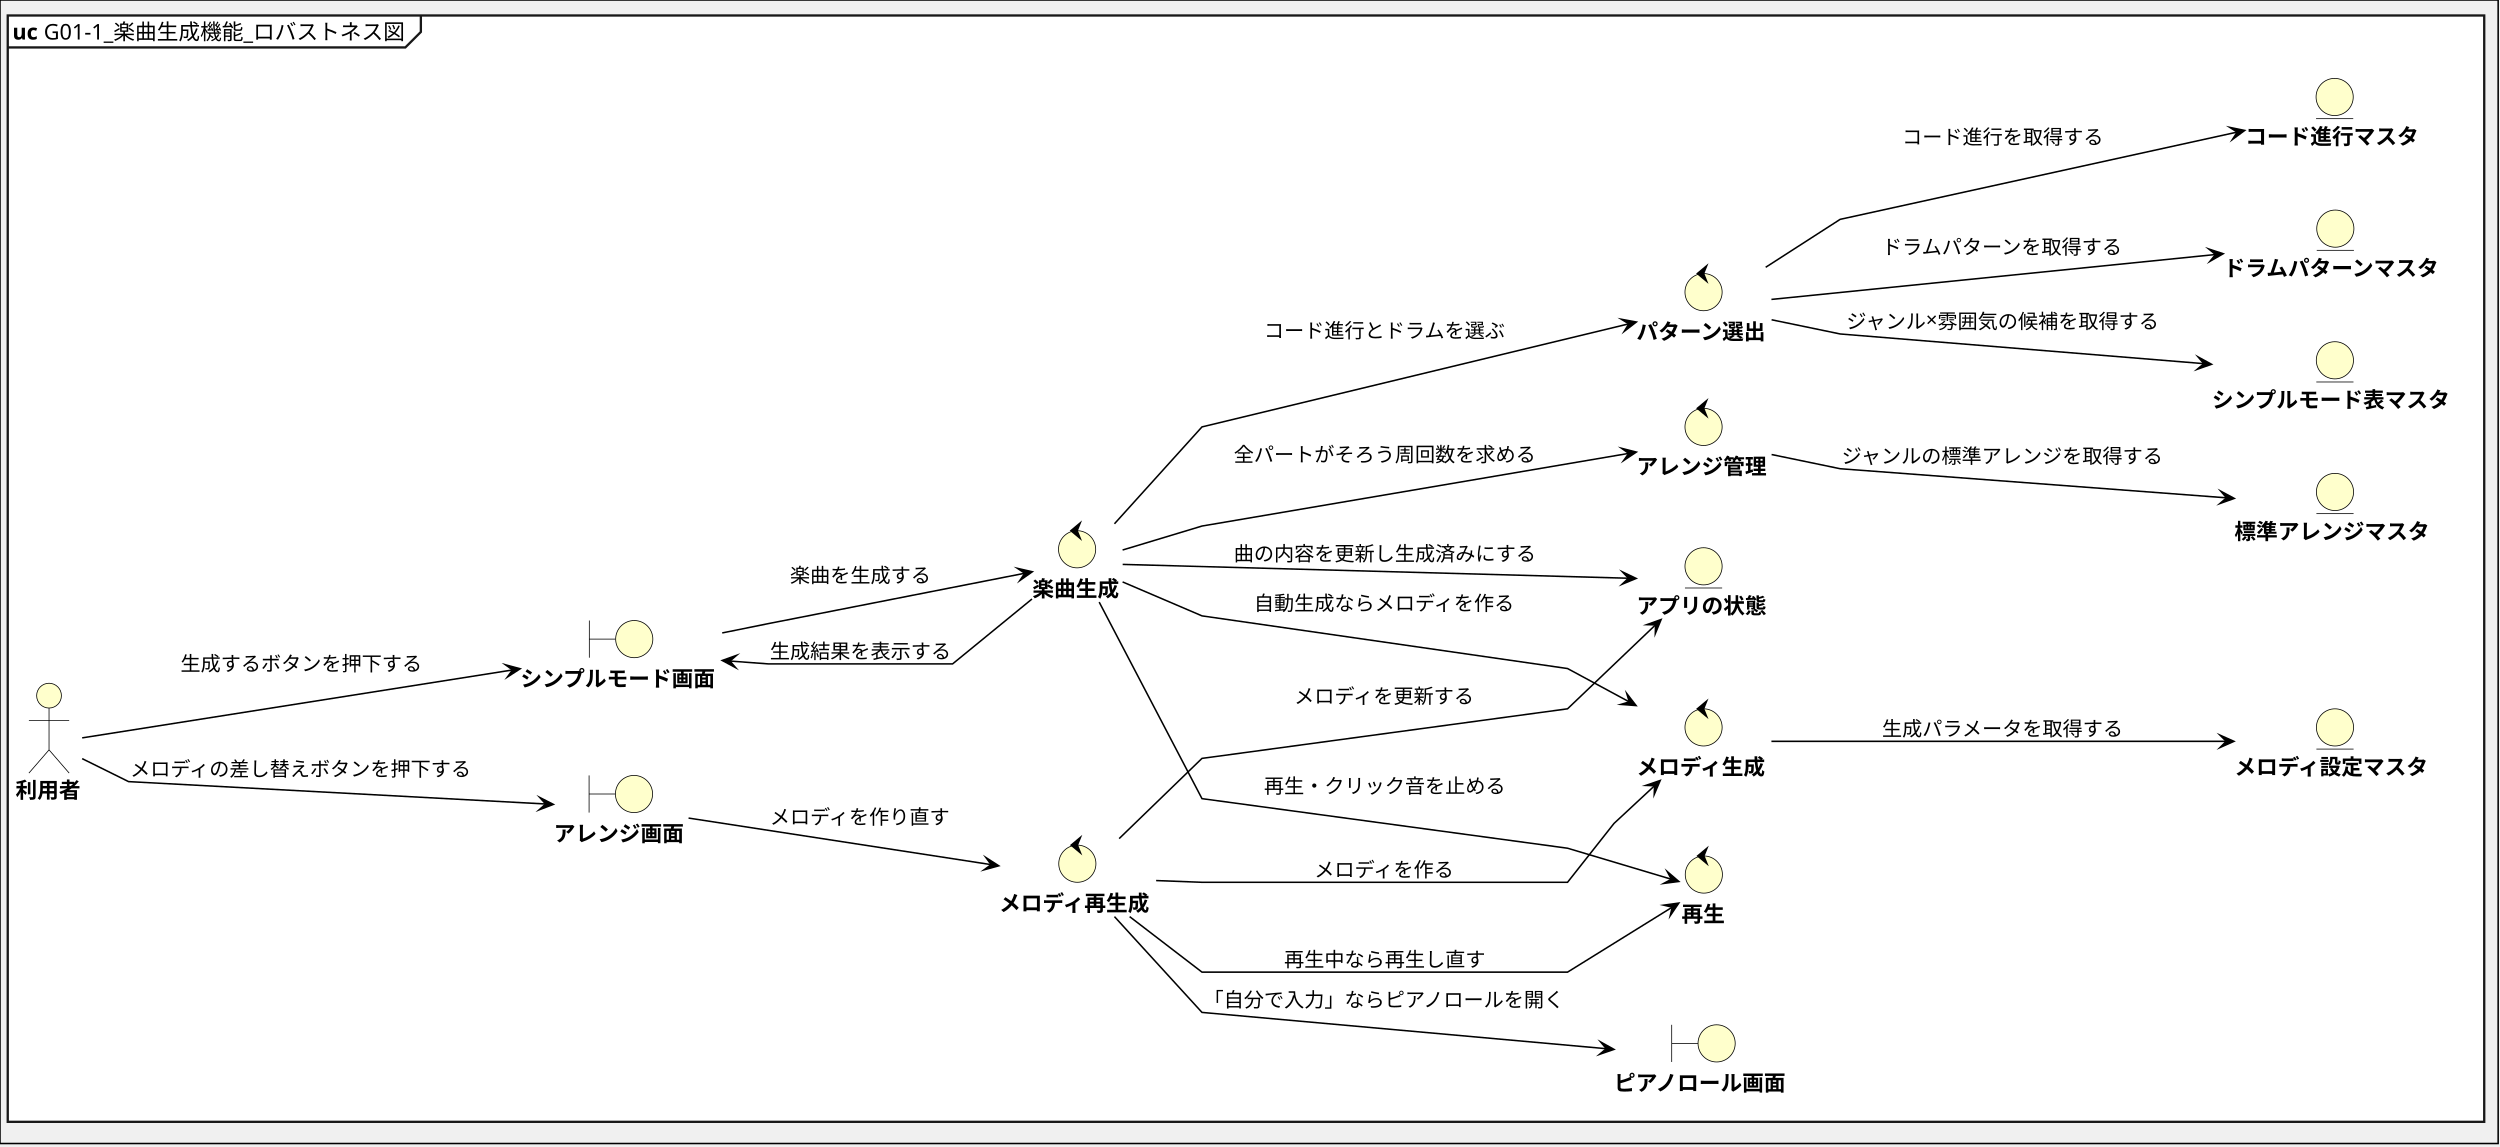
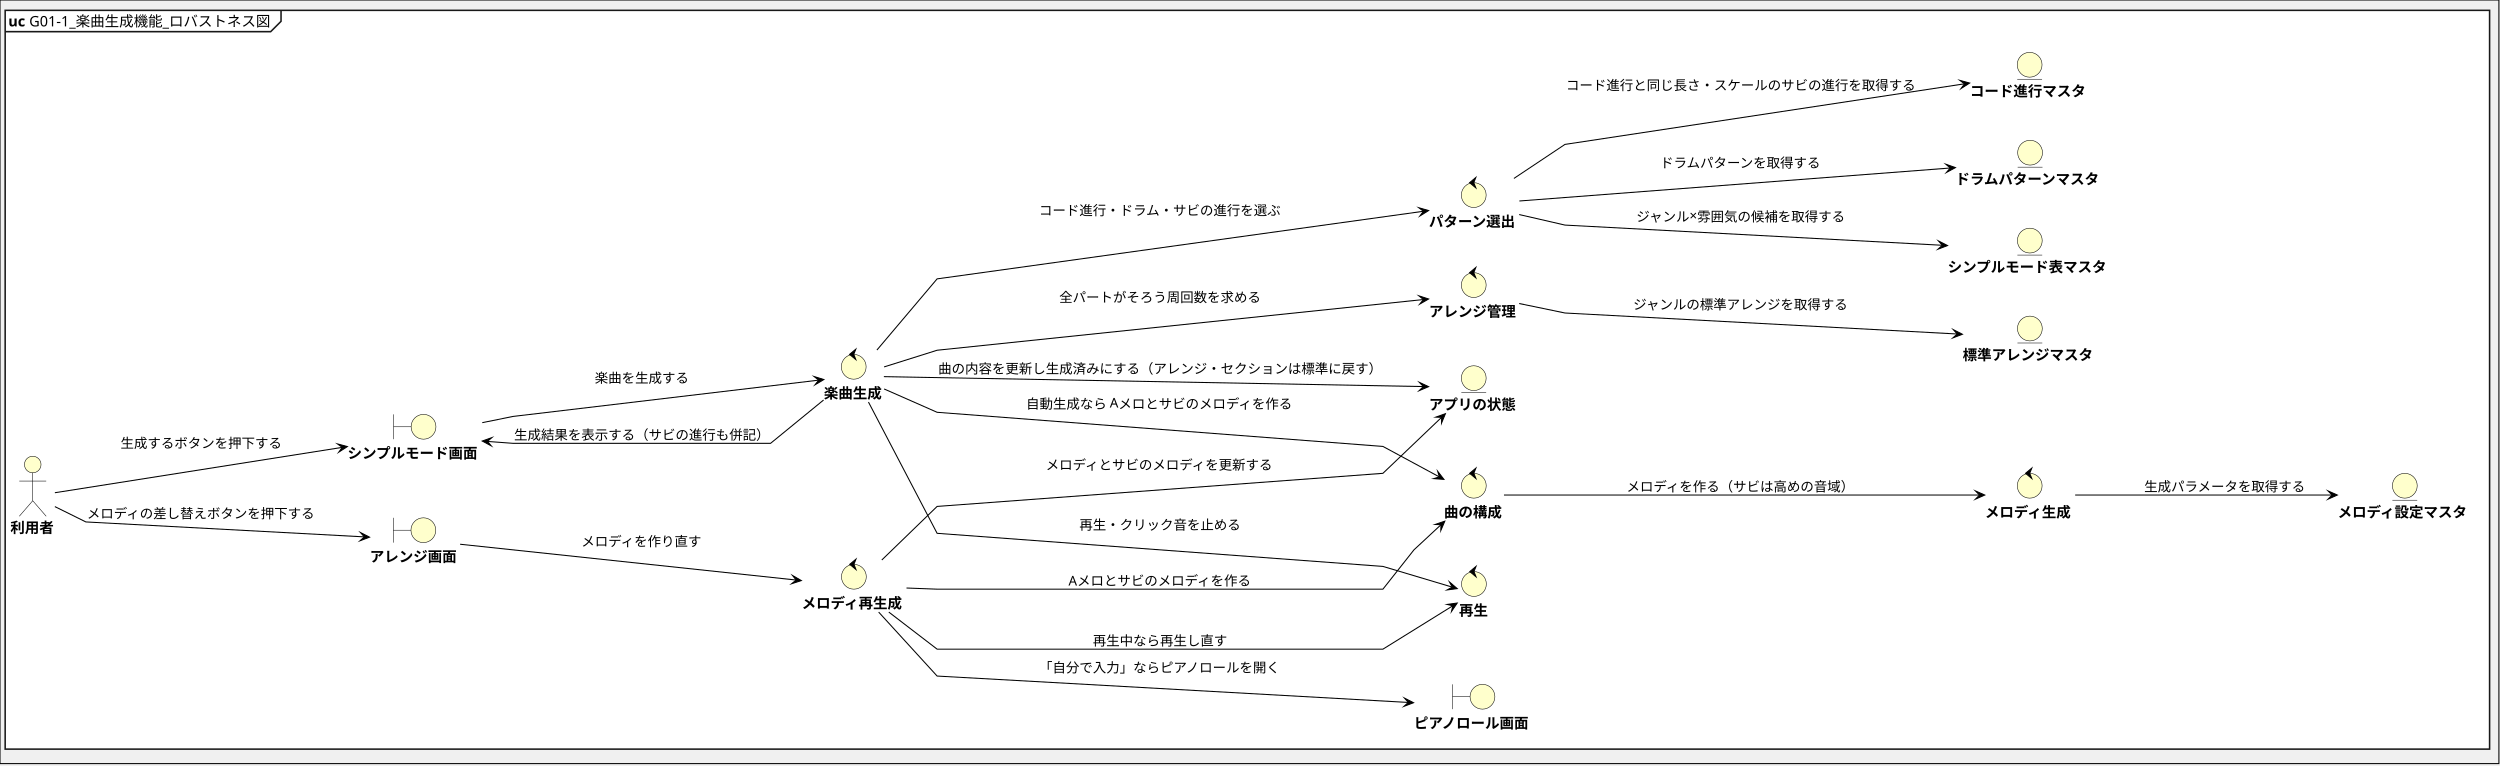
- <svg xmlns="http://www.w3.org/2000/svg" version="1.1" data-diagram-type="DESCRIPTION" style="width:1614px;height:740px;background:#FFFFFF;" width="1614px" height="740px" viewBox="0 0 1614 740" zoomAndPan="magnify" preserveAspectRatio="none" contentStyleType="text/css">
+ <svg xmlns="http://www.w3.org/2000/svg" version="1.1" data-diagram-type="DESCRIPTION" style="width:2417px;height:740px;background:#FFFFFF;" width="2417px" height="740px" viewBox="0 0 2417 740" zoomAndPan="magnify" preserveAspectRatio="none" contentStyleType="text/css">
  <defs />
  <g font-family="sans-serif" lengthAdjust="spacing">
-     <rect x="0" y="0" width="1612.813" height="738.252" fill="none" style="stroke:#000;stroke-width:1;" />
-     <rect x="5" y="10" width="1598.813" height="714.252" fill="#FFF" style="stroke:#181818;stroke-width:1.5;" />
+     <rect x="0" y="0" width="2415.938" height="738.252" fill="none" style="stroke:#000;stroke-width:1;" />
+     <rect x="5" y="10" width="2401.938" height="714.252" fill="#FFF" style="stroke:#181818;stroke-width:1.5;" />
    <path d="M271.71,10 L271.71,20.609 L261.71,30.609 L5,30.609" style="stroke:#181818;stroke-width:1.5;" fill="none" />
    <text x="8" y="25.533" fill="#000" font-size="14" textLength="16.338" font-weight="700">uc</text>
    <text x="28.228" y="25.533" fill="#000" font-size="14" textLength="236.482">G01-1_楽曲生成機能_ロバストネス図</text>
    <g class="entity" data-qualified-name="A1" id="ent0001" data-source-line="4">
      <ellipse cx="31.656" cy="449.109" rx="8" ry="8" fill="#FFC" style="stroke:#000;stroke-width:0.5;" />
      <path d="M31.656,457.109 L31.656,484.109 M18.656,465.109 L44.656,465.109 M31.656,484.109 L18.656,499.109 M31.656,484.109 L44.656,499.109" style="stroke:#000;stroke-width:0.5;" fill="none" />
      <text x="10" y="515.143" fill="#000" font-size="14" textLength="43.313" font-weight="700">利用者</text>
    </g>
    <g class="entity" data-qualified-name="B1" id="ent0002" data-source-line="5">
      <path d="M380.469,400.609 L380.469,424.609 M380.469,412.609 L397.469,412.609" style="stroke:#000;stroke-width:0.5;" fill="none" />
      <ellipse cx="409.469" cy="412.609" rx="12" ry="12" fill="#FFC" style="stroke:#000;stroke-width:0.5;" />
      <text x="336" y="443.143" fill="#000" font-size="14" textLength="129.938" font-weight="700">シンプルモード画面</text>
    </g>
    <g class="entity" data-qualified-name="B2" id="ent0003" data-source-line="6">
      <path d="M380.313,500.609 L380.313,524.609 M380.313,512.609 L397.313,512.609" style="stroke:#000;stroke-width:0.5;" fill="none" />
      <ellipse cx="409.313" cy="512.609" rx="12" ry="12" fill="#FFC" style="stroke:#000;stroke-width:0.5;" />
      <text x="357.5" y="543.143" fill="#000" font-size="14" textLength="86.625" font-weight="700">アレンジ画面</text>
    </g>
    <g class="entity" data-qualified-name="B3" id="ent0004" data-source-line="7">
-       <path d="M1079.25,661.609 L1079.25,685.609 M1079.25,673.609 L1096.25,673.609" style="stroke:#000;stroke-width:0.5;" fill="none" />
-       <ellipse cx="1108.25" cy="673.609" rx="12" ry="12" fill="#FFC" style="stroke:#000;stroke-width:0.5;" />
-       <text x="1042" y="704.143" fill="#000" font-size="14" textLength="115.5" font-weight="700">ピアノロール画面</text>
+       <path d="M1404.25,661.609 L1404.25,685.609 M1404.25,673.609 L1421.25,673.609" style="stroke:#000;stroke-width:0.5;" fill="none" />
+       <ellipse cx="1433.25" cy="673.609" rx="12" ry="12" fill="#FFC" style="stroke:#000;stroke-width:0.5;" />
+       <text x="1367" y="704.143" fill="#000" font-size="14" textLength="115.5" font-weight="700">ピアノロール画面</text>
    </g>
    <g class="entity" data-qualified-name="C1" id="ent0005" data-source-line="8">
-       <ellipse cx="695.375" cy="354.609" rx="12" ry="12" fill="#FFC" style="stroke:#000;stroke-width:0.5;" />
-       <polygon points="691.375,342.609,697.375,337.609,695.375,342.609,697.375,347.609,691.375,342.609" fill="#000" style="stroke:#000;stroke-width:1;stroke-linejoin:miter;stroke-miterlimit:10;" />
-       <text x="666.5" y="385.143" fill="#000" font-size="14" textLength="57.75" font-weight="700">楽曲生成</text>
+       <ellipse cx="825.375" cy="354.609" rx="12" ry="12" fill="#FFC" style="stroke:#000;stroke-width:0.5;" />
+       <polygon points="821.375,342.609,827.375,337.609,825.375,342.609,827.375,347.609,821.375,342.609" fill="#000" style="stroke:#000;stroke-width:1;stroke-linejoin:miter;stroke-miterlimit:10;" />
+       <text x="796.5" y="385.143" fill="#000" font-size="14" textLength="57.75" font-weight="700">楽曲生成</text>
    </g>
    <g class="entity" data-qualified-name="C2" id="ent0006" data-source-line="9">
-       <ellipse cx="1100" cy="564.609" rx="12" ry="12" fill="#FFC" style="stroke:#000;stroke-width:0.5;" />
-       <polygon points="1096,552.609,1102,547.609,1100,552.609,1102,557.609,1096,552.609" fill="#000" style="stroke:#000;stroke-width:1;stroke-linejoin:miter;stroke-miterlimit:10;" />
-       <text x="1085.563" y="595.143" fill="#000" font-size="14" textLength="28.875" font-weight="700">再生</text>
+       <ellipse cx="1425" cy="564.609" rx="12" ry="12" fill="#FFC" style="stroke:#000;stroke-width:0.5;" />
+       <polygon points="1421,552.609,1427,547.609,1425,552.609,1427,557.609,1421,552.609" fill="#000" style="stroke:#000;stroke-width:1;stroke-linejoin:miter;stroke-miterlimit:10;" />
+       <text x="1410.563" y="595.143" fill="#000" font-size="14" textLength="28.875" font-weight="700">再生</text>
    </g>
    <g class="entity" data-qualified-name="C3" id="ent0007" data-source-line="10">
-       <ellipse cx="1099.813" cy="188.609" rx="12" ry="12" fill="#FFC" style="stroke:#000;stroke-width:0.5;" />
-       <polygon points="1095.813,176.609,1101.813,171.609,1099.813,176.609,1101.813,181.609,1095.813,176.609" fill="#000" style="stroke:#000;stroke-width:1;stroke-linejoin:miter;stroke-miterlimit:10;" />
-       <text x="1056.5" y="219.143" fill="#000" font-size="14" textLength="86.625" font-weight="700">パターン選出</text>
+       <ellipse cx="1424.813" cy="188.609" rx="12" ry="12" fill="#FFC" style="stroke:#000;stroke-width:0.5;" />
+       <polygon points="1420.813,176.609,1426.813,171.609,1424.813,176.609,1426.813,181.609,1420.813,176.609" fill="#000" style="stroke:#000;stroke-width:1;stroke-linejoin:miter;stroke-miterlimit:10;" />
+       <text x="1381.5" y="219.143" fill="#000" font-size="14" textLength="86.625" font-weight="700">パターン選出</text>
    </g>
    <g class="entity" data-qualified-name="C4" id="ent0008" data-source-line="11">
-       <ellipse cx="1099.813" cy="275.609" rx="12" ry="12" fill="#FFC" style="stroke:#000;stroke-width:0.5;" />
-       <polygon points="1095.813,263.609,1101.813,258.609,1099.813,263.609,1101.813,268.609,1095.813,263.609" fill="#000" style="stroke:#000;stroke-width:1;stroke-linejoin:miter;stroke-miterlimit:10;" />
-       <text x="1056.5" y="306.143" fill="#000" font-size="14" textLength="86.625" font-weight="700">アレンジ管理</text>
+       <ellipse cx="1424.813" cy="275.609" rx="12" ry="12" fill="#FFC" style="stroke:#000;stroke-width:0.5;" />
+       <polygon points="1420.813,263.609,1426.813,258.609,1424.813,263.609,1426.813,268.609,1420.813,263.609" fill="#000" style="stroke:#000;stroke-width:1;stroke-linejoin:miter;stroke-miterlimit:10;" />
+       <text x="1381.5" y="306.143" fill="#000" font-size="14" textLength="86.625" font-weight="700">アレンジ管理</text>
    </g>
    <g class="entity" data-qualified-name="C5" id="ent0009" data-source-line="12">
-       <ellipse cx="1099.813" cy="469.609" rx="12" ry="12" fill="#FFC" style="stroke:#000;stroke-width:0.5;" />
-       <polygon points="1095.813,457.609,1101.813,452.609,1099.813,457.609,1101.813,462.609,1095.813,457.609" fill="#000" style="stroke:#000;stroke-width:1;stroke-linejoin:miter;stroke-miterlimit:10;" />
-       <text x="1056.5" y="500.143" fill="#000" font-size="14" textLength="86.625" font-weight="700">メロディ生成</text>
+       <ellipse cx="1424.875" cy="469.609" rx="12" ry="12" fill="#FFC" style="stroke:#000;stroke-width:0.5;" />
+       <polygon points="1420.875,457.609,1426.875,452.609,1424.875,457.609,1426.875,462.609,1420.875,457.609" fill="#000" style="stroke:#000;stroke-width:1;stroke-linejoin:miter;stroke-miterlimit:10;" />
+       <text x="1396" y="500.143" fill="#000" font-size="14" textLength="57.75" font-weight="700">曲の構成</text>
    </g>
    <g class="entity" data-qualified-name="C6" id="ent0010" data-source-line="13">
-       <ellipse cx="695.531" cy="557.609" rx="12" ry="12" fill="#FFC" style="stroke:#000;stroke-width:0.5;" />
-       <polygon points="691.531,545.609,697.531,540.609,695.531,545.609,697.531,550.609,691.531,545.609" fill="#000" style="stroke:#000;stroke-width:1;stroke-linejoin:miter;stroke-miterlimit:10;" />
-       <text x="645" y="588.143" fill="#000" font-size="14" textLength="101.063" font-weight="700">メロディ再生成</text>
+       <ellipse cx="1962.313" cy="469.609" rx="12" ry="12" fill="#FFC" style="stroke:#000;stroke-width:0.5;" />
+       <polygon points="1958.313,457.609,1964.313,452.609,1962.313,457.609,1964.313,462.609,1958.313,457.609" fill="#000" style="stroke:#000;stroke-width:1;stroke-linejoin:miter;stroke-miterlimit:10;" />
+       <text x="1919" y="500.143" fill="#000" font-size="14" textLength="86.625" font-weight="700">メロディ生成</text>
    </g>
-     <g class="entity" data-qualified-name="E1" id="ent0011" data-source-line="14">
-       <ellipse cx="1507.406" cy="232.609" rx="12" ry="12" fill="#FFC" style="stroke:#000;stroke-width:0.5;" />
-       <line x1="1495.406" y1="246.609" x2="1519.406" y2="246.609" style="stroke:#000;stroke-width:0.5;" />
-       <text x="1428" y="263.143" fill="#000" font-size="14" textLength="158.813" font-weight="700">シンプルモード表マスタ</text>
+     <g class="entity" data-qualified-name="C7" id="ent0011" data-source-line="14">
+       <ellipse cx="825.531" cy="557.609" rx="12" ry="12" fill="#FFC" style="stroke:#000;stroke-width:0.5;" />
+       <polygon points="821.531,545.609,827.531,540.609,825.531,545.609,827.531,550.609,821.531,545.609" fill="#000" style="stroke:#000;stroke-width:1;stroke-linejoin:miter;stroke-miterlimit:10;" />
+       <text x="775" y="588.143" fill="#000" font-size="14" textLength="101.063" font-weight="700">メロディ再生成</text>
    </g>
-     <g class="entity" data-qualified-name="E2" id="ent0012" data-source-line="15">
-       <ellipse cx="1507.25" cy="62.609" rx="12" ry="12" fill="#FFC" style="stroke:#000;stroke-width:0.5;" />
-       <line x1="1495.25" y1="76.609" x2="1519.25" y2="76.609" style="stroke:#000;stroke-width:0.5;" />
-       <text x="1449.5" y="93.143" fill="#000" font-size="14" textLength="115.5" font-weight="700">コード進行マスタ</text>
+     <g class="entity" data-qualified-name="E1" id="ent0012" data-source-line="15">
+       <ellipse cx="1962.406" cy="232.609" rx="12" ry="12" fill="#FFC" style="stroke:#000;stroke-width:0.5;" />
+       <line x1="1950.406" y1="246.609" x2="1974.406" y2="246.609" style="stroke:#000;stroke-width:0.5;" />
+       <text x="1883" y="263.143" fill="#000" font-size="14" textLength="158.813" font-weight="700">シンプルモード表マスタ</text>
    </g>
-     <g class="entity" data-qualified-name="E3" id="ent0013" data-source-line="16">
-       <ellipse cx="1507.688" cy="147.609" rx="12" ry="12" fill="#FFC" style="stroke:#000;stroke-width:0.5;" />
-       <line x1="1495.688" y1="161.609" x2="1519.688" y2="161.609" style="stroke:#000;stroke-width:0.5;" />
-       <text x="1435.5" y="178.143" fill="#000" font-size="14" textLength="144.375" font-weight="700">ドラムパターンマスタ</text>
+     <g class="entity" data-qualified-name="E2" id="ent0013" data-source-line="16">
+       <ellipse cx="1962.25" cy="62.609" rx="12" ry="12" fill="#FFC" style="stroke:#000;stroke-width:0.5;" />
+       <line x1="1950.25" y1="76.609" x2="1974.25" y2="76.609" style="stroke:#000;stroke-width:0.5;" />
+       <text x="1904.5" y="93.143" fill="#000" font-size="14" textLength="115.5" font-weight="700">コード進行マスタ</text>
    </g>
-     <g class="entity" data-qualified-name="E4" id="ent0014" data-source-line="17">
-       <ellipse cx="1507.469" cy="317.609" rx="12" ry="12" fill="#FFC" style="stroke:#000;stroke-width:0.5;" />
-       <line x1="1495.469" y1="331.609" x2="1519.469" y2="331.609" style="stroke:#000;stroke-width:0.5;" />
-       <text x="1442.5" y="348.143" fill="#000" font-size="14" textLength="129.938" font-weight="700">標準アレンジマスタ</text>
+     <g class="entity" data-qualified-name="E3" id="ent0014" data-source-line="17">
+       <ellipse cx="1962.688" cy="147.609" rx="12" ry="12" fill="#FFC" style="stroke:#000;stroke-width:0.5;" />
+       <line x1="1950.688" y1="161.609" x2="1974.688" y2="161.609" style="stroke:#000;stroke-width:0.5;" />
+       <text x="1890.5" y="178.143" fill="#000" font-size="14" textLength="144.375" font-weight="700">ドラムパターンマスタ</text>
    </g>
-     <g class="entity" data-qualified-name="E5" id="ent0015" data-source-line="18">
-       <ellipse cx="1507.469" cy="469.609" rx="12" ry="12" fill="#FFC" style="stroke:#000;stroke-width:0.5;" />
-       <line x1="1495.469" y1="483.609" x2="1519.469" y2="483.609" style="stroke:#000;stroke-width:0.5;" />
-       <text x="1442.5" y="500.143" fill="#000" font-size="14" textLength="129.938" font-weight="700">メロディ設定マスタ</text>
+     <g class="entity" data-qualified-name="E4" id="ent0015" data-source-line="18">
+       <ellipse cx="1962.469" cy="317.609" rx="12" ry="12" fill="#FFC" style="stroke:#000;stroke-width:0.5;" />
+       <line x1="1950.469" y1="331.609" x2="1974.469" y2="331.609" style="stroke:#000;stroke-width:0.5;" />
+       <text x="1897.5" y="348.143" fill="#000" font-size="14" textLength="129.938" font-weight="700">標準アレンジマスタ</text>
    </g>
-     <g class="entity" data-qualified-name="E6" id="ent0016" data-source-line="19">
-       <ellipse cx="1099.813" cy="365.609" rx="12" ry="12" fill="#FFC" style="stroke:#000;stroke-width:0.5;" />
-       <line x1="1087.813" y1="379.609" x2="1111.813" y2="379.609" style="stroke:#000;stroke-width:0.5;" />
-       <text x="1056.5" y="396.143" fill="#000" font-size="14" textLength="86.625" font-weight="700">アプリの状態</text>
+     <g class="entity" data-qualified-name="E5" id="ent0016" data-source-line="19">
+       <ellipse cx="2324.969" cy="469.609" rx="12" ry="12" fill="#FFC" style="stroke:#000;stroke-width:0.5;" />
+       <line x1="2312.969" y1="483.609" x2="2336.969" y2="483.609" style="stroke:#000;stroke-width:0.5;" />
+       <text x="2260" y="500.143" fill="#000" font-size="14" textLength="129.938" font-weight="700">メロディ設定マスタ</text>
    </g>
-     <g class="link" data-entity-1="ent0001" data-entity-2="ent0002" id="lnk17" data-source-line="21" data-link-type="dependency">
+     <g class="entity" data-qualified-name="E6" id="ent0017" data-source-line="20">
+       <ellipse cx="1424.813" cy="365.609" rx="12" ry="12" fill="#FFC" style="stroke:#000;stroke-width:0.5;" />
+       <line x1="1412.813" y1="379.609" x2="1436.813" y2="379.609" style="stroke:#000;stroke-width:0.5;" />
+       <text x="1381.5" y="396.143" fill="#000" font-size="14" textLength="86.625" font-weight="700">アプリの状態</text>
+     </g>
+     <g class="link" data-entity-1="ent0001" data-entity-2="ent0002" id="lnk18" data-source-line="22" data-link-type="dependency">
      <path d="M53.05,476.369 C106.4,467.949 246.171,445.889 330.901,432.519" style="stroke:#000;stroke-width:1;" fill="none" id="A1-to-B1" />
      <polygon points="335.84,431.739,326.327,429.191,330.901,432.519,327.573,437.093,335.84,431.739" fill="#000" style="stroke:#000;stroke-width:1;stroke-linejoin:miter;stroke-miterlimit:10;" />
      <text x="116.5" y="433.104" fill="#000" font-size="13" textLength="156">生成するボタンを押下する</text>
    </g>
-     <g class="link" data-entity-1="ent0001" data-entity-2="ent0003" id="lnk18" data-source-line="22" data-link-type="dependency">
+     <g class="link" data-entity-1="ent0001" data-entity-2="ent0003" id="lnk19" data-source-line="23" data-link-type="dependency">
      <path d="M53.04,489.779 C67.02,496.699 83,504.609 83,504.609 C83,504.609 265.727,514.412 352.257,519.052" style="stroke:#000;stroke-width:1;" fill="none" id="A1-to-B2" />
      <polygon points="357.25,519.319,348.477,514.843,352.257,519.052,348.049,522.832,357.25,519.319" fill="#000" style="stroke:#000;stroke-width:1;stroke-linejoin:miter;stroke-miterlimit:10;" />
      <text x="84" y="501.104" fill="#000" font-size="13" textLength="221">メロディの差し替えボタンを押下する</text>
    </g>
-     <g class="link" data-entity-1="ent0002" data-entity-2="ent0005" id="lnk19" data-source-line="23" data-link-type="dependency">
-       <path d="M466.26,408.619 C482.78,405.279 496,402.609 496,402.609 C496,402.609 606.854,380.833 661.574,370.083" style="stroke:#000;stroke-width:1;" fill="none" id="B1-to-C1" />
-       <polygon points="666.48,369.119,656.878,366.929,661.574,370.083,658.42,374.779,666.48,369.119" fill="#000" style="stroke:#000;stroke-width:1;stroke-linejoin:miter;stroke-miterlimit:10;" />
-       <text x="510" y="376.104" fill="#000" font-size="13" textLength="91">楽曲を生成する</text>
+     <g class="link" data-entity-1="ent0002" data-entity-2="ent0005" id="lnk20" data-source-line="24" data-link-type="dependency">
+       <path d="M466.26,408.619 C482.78,405.279 496,402.609 496,402.609 C496,402.609 712.085,376.959 791.525,367.529" style="stroke:#000;stroke-width:1;" fill="none" id="B1-to-C1" />
+       <polygon points="796.49,366.939,787.081,364.028,791.525,367.529,788.024,371.972,796.49,366.939" fill="#000" style="stroke:#000;stroke-width:1;stroke-linejoin:miter;stroke-miterlimit:10;" />
+       <text x="575" y="370.104" fill="#000" font-size="13" textLength="91">楽曲を生成する</text>
    </g>
-     <g class="link" data-entity-1="ent0005" data-entity-2="ent0002" id="lnk30" data-source-line="34" data-link-type="dependency">
-       <path d="M666.25,386.709 C643.4,405.389 615,428.609 615,428.609 C615,428.609 496,428.609 496,428.609 C496,428.609 487.766,428.001 471.246,426.771" style="stroke:#000;stroke-width:1;" fill="none" id="C1-to-B1" />
+     <g class="link" data-entity-1="ent0005" data-entity-2="ent0002" id="lnk32" data-source-line="36" data-link-type="dependency">
+       <path d="M796.25,386.709 C773.4,405.389 745,428.609 745,428.609 C745,428.609 496,428.609 496,428.609 C496,428.609 487.766,428.001 471.246,426.771" style="stroke:#000;stroke-width:1;" fill="none" id="C1-to-B1" />
      <polygon points="466.26,426.399,474.938,431.057,471.246,426.771,475.532,423.079,466.26,426.399" fill="#000" style="stroke:#000;stroke-width:1;stroke-linejoin:miter;stroke-miterlimit:10;" />
-       <text x="497" y="425.104" fill="#000" font-size="13" textLength="117">生成結果を表示する</text>
+       <text x="497" y="425.104" fill="#000" font-size="13" textLength="247">生成結果を表示する（サビの進行も併記）</text>
    </g>
-     <g class="link" data-entity-1="ent0005" data-entity-2="ent0006" id="lnk20" data-source-line="24" data-link-type="dependency">
-       <path d="M709.63,388.709 C732.21,431.879 776,515.609 776,515.609 C776,515.609 1012,547.609 1012,547.609 C1012,547.609 1054.129,560.198 1079.059,567.648" style="stroke:#000;stroke-width:1;" fill="none" id="C1-to-C2" />
-       <polygon points="1083.85,569.079,1076.372,562.67,1079.059,567.648,1074.082,570.335,1083.85,569.079" fill="#000" style="stroke:#000;stroke-width:1;stroke-linejoin:miter;stroke-miterlimit:10;" />
-       <text x="816" y="512.104" fill="#000" font-size="13" textLength="156">再生・クリック音を止める</text>
+     <g class="link" data-entity-1="ent0005" data-entity-2="ent0006" id="lnk21" data-source-line="25" data-link-type="dependency">
+       <path d="M839.63,388.709 C862.21,431.879 906,515.609 906,515.609 C906,515.609 1337,547.609 1337,547.609 C1337,547.609 1379.129,560.198 1404.059,567.648" style="stroke:#000;stroke-width:1;" fill="none" id="C1-to-C2" />
+       <polygon points="1408.85,569.079,1401.372,562.67,1404.059,567.648,1399.082,570.335,1408.85,569.079" fill="#000" style="stroke:#000;stroke-width:1;stroke-linejoin:miter;stroke-miterlimit:10;" />
+       <text x="1043.5" y="512.104" fill="#000" font-size="13" textLength="156">再生・クリック音を止める</text>
    </g>
-     <g class="link" data-entity-1="ent0005" data-entity-2="ent0007" id="lnk21" data-source-line="25" data-link-type="dependency">
-       <path d="M719.49,338.159 C742.97,312.169 776,275.609 776,275.609 C776,275.609 963.87,230.243 1051.58,209.063" style="stroke:#000;stroke-width:1;" fill="none" id="C1-to-C3" />
-       <polygon points="1056.44,207.889,1046.753,206.114,1051.58,209.063,1048.63,213.89,1056.44,207.889" fill="#000" style="stroke:#000;stroke-width:1;stroke-linejoin:miter;stroke-miterlimit:10;" />
-       <text x="816" y="218.104" fill="#000" font-size="13" textLength="156">コード進行とドラムを選ぶ</text>
-     </g>
-     <g class="link" data-entity-1="ent0007" data-entity-2="ent0011" id="lnk22" data-source-line="26" data-link-type="dependency">
-       <path d="M1143.74,206.449 C1165.74,210.999 1188,215.609 1188,215.609 C1188,215.609 1328.467,227.073 1422.787,234.773" style="stroke:#000;stroke-width:1;" fill="none" id="C3-to-E1" />
-       <polygon points="1427.77,235.179,1419.125,230.46,1422.787,234.773,1418.474,238.434,1427.77,235.179" fill="#000" style="stroke:#000;stroke-width:1;stroke-linejoin:miter;stroke-miterlimit:10;" />
-       <text x="1192" y="212.104" fill="#000" font-size="13" textLength="202.592">ジャンル×雰囲気の候補を取得する</text>
+     <g class="link" data-entity-1="ent0005" data-entity-2="ent0007" id="lnk22" data-source-line="26" data-link-type="dependency">
+       <path d="M847.8,338.419 C871.35,310.579 906,269.609 906,269.609 C906,269.609 1252.108,221.498 1376.218,204.248" style="stroke:#000;stroke-width:1;" fill="none" id="C1-to-C3" />
+       <polygon points="1381.17,203.559,1371.705,200.836,1376.218,204.248,1372.806,208.76,1381.17,203.559" fill="#000" style="stroke:#000;stroke-width:1;stroke-linejoin:miter;stroke-miterlimit:10;" />
+       <text x="1004.5" y="208.104" fill="#000" font-size="13" textLength="234">コード進行・ドラム・サビの進行を選ぶ</text>
    </g>
    <g class="link" data-entity-1="ent0007" data-entity-2="ent0012" id="lnk23" data-source-line="27" data-link-type="dependency">
-       <path d="M1139.92,172.559 C1163.08,157.649 1188,141.609 1188,141.609 C1188,141.609 1352.607,105.432 1444.307,85.282" style="stroke:#000;stroke-width:1;" fill="none" id="C3-to-E2" />
-       <polygon points="1449.19,84.209,1439.541,82.234,1444.307,85.282,1441.258,90.048,1449.19,84.209" fill="#000" style="stroke:#000;stroke-width:1;stroke-linejoin:miter;stroke-miterlimit:10;" />
-       <text x="1228" y="93.104" fill="#000" font-size="13" textLength="130">コード進行を取得する</text>
+       <path d="M1468.74,207.429 C1490.74,212.489 1513,217.609 1513,217.609 C1513,217.609 1749.247,230.252 1877.867,237.132" style="stroke:#000;stroke-width:1;" fill="none" id="C3-to-E1" />
+       <polygon points="1882.86,237.399,1874.087,232.924,1877.867,237.132,1873.659,240.913,1882.86,237.399" fill="#000" style="stroke:#000;stroke-width:1;stroke-linejoin:miter;stroke-miterlimit:10;" />
+       <text x="1582" y="214.104" fill="#000" font-size="13" textLength="202.592">ジャンル×雰囲気の候補を取得する</text>
    </g>
    <g class="link" data-entity-1="ent0007" data-entity-2="ent0013" id="lnk24" data-source-line="28" data-link-type="dependency">
-       <path d="M1143.63,193.299 C1212.97,186.289 1345.935,172.842 1430.335,164.312" style="stroke:#000;stroke-width:1;" fill="none" id="C3-to-E3" />
-       <polygon points="1435.31,163.809,1425.953,160.735,1430.335,164.312,1426.758,168.694,1435.31,163.809" fill="#000" style="stroke:#000;stroke-width:1;stroke-linejoin:miter;stroke-miterlimit:10;" />
-       <text x="1215" y="164.104" fill="#000" font-size="13" textLength="156">ドラムパターンを取得する</text>
+       <path d="M1463.65,172.509 C1487.17,156.829 1513,139.609 1513,139.609 C1513,139.609 1778.386,99.369 1899.296,81.039" style="stroke:#000;stroke-width:1;" fill="none" id="C3-to-E2" />
+       <polygon points="1904.24,80.289,1894.742,77.684,1899.296,81.039,1895.941,85.593,1904.24,80.289" fill="#000" style="stroke:#000;stroke-width:1;stroke-linejoin:miter;stroke-miterlimit:10;" />
+       <text x="1514" y="87.104" fill="#000" font-size="13" textLength="338">コード進行と同じ長さ・スケールのサビの進行を取得する</text>
    </g>
-     <g class="link" data-entity-1="ent0005" data-entity-2="ent0008" id="lnk25" data-source-line="29" data-link-type="dependency">
-       <path d="M724.75,355.079 C747.6,348.179 776,339.609 776,339.609 C776,339.609 963.801,307.628 1051.511,292.698" style="stroke:#000;stroke-width:1;" fill="none" id="C1-to-C4" />
-       <polygon points="1056.44,291.859,1046.896,289.426,1051.511,292.698,1048.239,297.313,1056.44,291.859" fill="#000" style="stroke:#000;stroke-width:1;stroke-linejoin:miter;stroke-miterlimit:10;" />
-       <text x="796.5" y="298.104" fill="#000" font-size="13" textLength="195">全パートがそろう周回数を求める</text>
+     <g class="link" data-entity-1="ent0007" data-entity-2="ent0014" id="lnk25" data-source-line="29" data-link-type="dependency">
+       <path d="M1468.92,194.319 C1560.87,187.279 1772.695,171.061 1885.515,162.431" style="stroke:#000;stroke-width:1;" fill="none" id="C3-to-E3" />
+       <polygon points="1890.5,162.049,1881.221,158.747,1885.515,162.431,1881.831,166.724,1890.5,162.049" fill="#000" style="stroke:#000;stroke-width:1;stroke-linejoin:miter;stroke-miterlimit:10;" />
+       <text x="1605" y="162.104" fill="#000" font-size="13" textLength="156">ドラムパターンを取得する</text>
    </g>
-     <g class="link" data-entity-1="ent0008" data-entity-2="ent0014" id="lnk26" data-source-line="30" data-link-type="dependency">
-       <path d="M1143.74,293.449 C1165.74,297.999 1188,302.609 1188,302.609 C1188,302.609 1344.434,314.394 1437.444,321.404" style="stroke:#000;stroke-width:1;" fill="none" id="C4-to-E4" />
-       <polygon points="1442.43,321.779,1433.756,317.114,1437.444,321.404,1433.155,325.092,1442.43,321.779" fill="#000" style="stroke:#000;stroke-width:1;stroke-linejoin:miter;stroke-miterlimit:10;" />
-       <text x="1189" y="299.104" fill="#000" font-size="13" textLength="208">ジャンルの標準アレンジを取得する</text>
+     <g class="link" data-entity-1="ent0005" data-entity-2="ent0008" id="lnk26" data-source-line="30" data-link-type="dependency">
+       <path d="M854.75,354.729 C877.6,347.539 906,338.609 906,338.609 C906,338.609 1252.087,302.528 1376.197,289.588" style="stroke:#000;stroke-width:1;" fill="none" id="C1-to-C4" />
+       <polygon points="1381.17,289.069,1371.804,286.024,1376.197,289.588,1372.633,293.981,1381.17,289.069" fill="#000" style="stroke:#000;stroke-width:1;stroke-linejoin:miter;stroke-miterlimit:10;" />
+       <text x="1024" y="292.104" fill="#000" font-size="13" textLength="195">全パートがそろう周回数を求める</text>
    </g>
-     <g class="link" data-entity-1="ent0005" data-entity-2="ent0009" id="lnk27" data-source-line="31" data-link-type="dependency">
-       <path d="M724.75,375.689 C747.6,385.469 776,397.609 776,397.609 C776,397.609 1012,431.609 1012,431.609 C1012,431.609 1029.86,441.264 1051.86,453.144" style="stroke:#000;stroke-width:1;" fill="none" id="C1-to-C5" />
-       <polygon points="1056.26,455.519,1050.241,447.723,1051.86,453.144,1046.44,454.763,1056.26,455.519" fill="#000" style="stroke:#000;stroke-width:1;stroke-linejoin:miter;stroke-miterlimit:10;" />
-       <text x="809.5" y="394.104" fill="#000" font-size="13" textLength="169">自動生成ならメロディを作る</text>
+     <g class="link" data-entity-1="ent0008" data-entity-2="ent0015" id="lnk27" data-source-line="31" data-link-type="dependency">
+       <path d="M1468.74,293.449 C1490.74,297.999 1513,302.609 1513,302.609 C1513,302.609 1768.237,316.272 1892.247,322.902" style="stroke:#000;stroke-width:1;" fill="none" id="C4-to-E4" />
+       <polygon points="1897.24,323.169,1888.466,318.695,1892.247,322.902,1888.039,326.683,1897.24,323.169" fill="#000" style="stroke:#000;stroke-width:1;stroke-linejoin:miter;stroke-miterlimit:10;" />
+       <text x="1579" y="299.104" fill="#000" font-size="13" textLength="208">ジャンルの標準アレンジを取得する</text>
    </g>
-     <g class="link" data-entity-1="ent0009" data-entity-2="ent0015" id="lnk28" data-source-line="32" data-link-type="dependency">
-       <path d="M1143.63,478.609 C1214.9,478.609 1353.65,478.609 1437.24,478.609" style="stroke:#000;stroke-width:1;" fill="none" id="C5-to-E5" />
-       <polygon points="1442.24,478.609,1433.24,474.609,1437.24,478.609,1433.24,482.609,1442.24,478.609" fill="#000" style="stroke:#000;stroke-width:1;stroke-linejoin:miter;stroke-miterlimit:10;" />
-       <text x="1215" y="475.104" fill="#000" font-size="13" textLength="156">生成パラメータを取得する</text>
+     <g class="link" data-entity-1="ent0005" data-entity-2="ent0009" id="lnk28" data-source-line="32" data-link-type="dependency">
+       <path d="M854.75,376.049 C877.6,386.109 906,398.609 906,398.609 C906,398.609 1337,431.609 1337,431.609 C1337,431.609 1366.161,447.363 1391.591,461.103" style="stroke:#000;stroke-width:1;" fill="none" id="C1-to-C5" />
+       <polygon points="1395.99,463.479,1389.973,455.682,1391.591,461.103,1386.17,462.72,1395.99,463.479" fill="#000" style="stroke:#000;stroke-width:1;stroke-linejoin:miter;stroke-miterlimit:10;" />
+       <text x="992" y="395.104" fill="#000" font-size="13" textLength="259.283">自動生成なら Aメロとサビのメロディを作る</text>
    </g>
-     <g class="link" data-entity-1="ent0005" data-entity-2="ent0016" id="lnk29" data-source-line="33" data-link-type="dependency">
-       <path d="M724.8,364.379 C794.32,366.279 968.792,371.053 1051.322,373.303" style="stroke:#000;stroke-width:1;" fill="none" id="C1-to-E6" />
-       <polygon points="1056.32,373.439,1047.432,369.196,1051.322,373.303,1047.214,377.193,1056.32,373.439" fill="#000" style="stroke:#000;stroke-width:1;stroke-linejoin:miter;stroke-miterlimit:10;" />
-       <text x="796.5" y="362.104" fill="#000" font-size="13" textLength="195">曲の内容を更新し生成済みにする</text>
+     <g class="link" data-entity-1="ent0009" data-entity-2="ent0010" id="lnk29" data-source-line="33" data-link-type="dependency">
+       <path d="M1454.04,478.609 C1542.05,478.609 1808.28,478.609 1913.84,478.609" style="stroke:#000;stroke-width:1;" fill="none" id="C5-to-C6" />
+       <polygon points="1918.84,478.609,1909.84,474.609,1913.84,478.609,1909.84,482.609,1918.84,478.609" fill="#000" style="stroke:#000;stroke-width:1;stroke-linejoin:miter;stroke-miterlimit:10;" />
+       <text x="1572.5" y="475.104" fill="#000" font-size="13" textLength="221">メロディを作る（サビは高めの音域）</text>
    </g>
-     <g class="link" data-entity-1="ent0003" data-entity-2="ent0010" id="lnk31" data-source-line="35" data-link-type="dependency">
-       <path d="M444.53,528.149 C497.69,536.329 583.568,549.538 639.878,558.208" style="stroke:#000;stroke-width:1;" fill="none" id="B2-to-C6" />
-       <polygon points="644.82,558.969,636.534,553.646,639.878,558.208,635.316,561.553,644.82,558.969" fill="#000" style="stroke:#000;stroke-width:1;stroke-linejoin:miter;stroke-miterlimit:10;" />
-       <text x="497" y="532.104" fill="#000" font-size="13" textLength="117">メロディを作り直す</text>
+     <g class="link" data-entity-1="ent0010" data-entity-2="ent0016" id="lnk30" data-source-line="34" data-link-type="dependency">
+       <path d="M2006.27,478.609 C2069.03,478.609 2181.54,478.609 2254.72,478.609" style="stroke:#000;stroke-width:1;" fill="none" id="C6-to-E5" />
+       <polygon points="2259.72,478.609,2250.72,474.609,2254.72,478.609,2250.72,482.609,2259.72,478.609" fill="#000" style="stroke:#000;stroke-width:1;stroke-linejoin:miter;stroke-miterlimit:10;" />
+       <text x="2073" y="475.104" fill="#000" font-size="13" textLength="156">生成パラメータを取得する</text>
    </g>
-     <g class="link" data-entity-1="ent0010" data-entity-2="ent0004" id="lnk32" data-source-line="36" data-link-type="dependency">
-       <path d="M719.49,591.769 C742.97,617.469 776,653.609 776,653.609 C776,653.609 944.29,668.723 1037.02,677.043" style="stroke:#000;stroke-width:1;" fill="none" id="C6-to-B3" />
-       <polygon points="1042,677.489,1033.393,672.701,1037.02,677.043,1032.679,680.669,1042,677.489" fill="#000" style="stroke:#000;stroke-width:1;stroke-linejoin:miter;stroke-miterlimit:10;" />
-       <text x="777" y="650.104" fill="#000" font-size="13" textLength="234">「自分で入力」ならピアノロールを開く</text>
+     <g class="link" data-entity-1="ent0005" data-entity-2="ent0017" id="lnk31" data-source-line="35" data-link-type="dependency">
+       <path d="M854.52,364.129 C950.38,365.889 1260.701,371.608 1376.151,373.728" style="stroke:#000;stroke-width:1;" fill="none" id="C1-to-E6" />
+       <polygon points="1381.15,373.819,1372.225,369.655,1376.151,373.728,1372.078,377.653,1381.15,373.819" fill="#000" style="stroke:#000;stroke-width:1;stroke-linejoin:miter;stroke-miterlimit:10;" />
+       <text x="907" y="361.104" fill="#000" font-size="13" textLength="429">曲の内容を更新し生成済みにする（アレンジ・セクションは標準に戻す）</text>
    </g>
-     <g class="link" data-entity-1="ent0010" data-entity-2="ent0009" id="lnk33" data-source-line="37" data-link-type="dependency">
-       <path d="M746.4,568.489 C762.37,569.099 776,569.609 776,569.609 C776,569.609 1012,569.609 1012,569.609 C1012,569.609 1042,531.609 1042,531.609 C1042,531.609 1053.487,520.923 1068.177,507.273" style="stroke:#000;stroke-width:1;" fill="none" id="C6-to-C5" />
-       <polygon points="1071.84,503.869,1062.524,507.065,1068.177,507.273,1067.97,512.926,1071.84,503.869" fill="#000" style="stroke:#000;stroke-width:1;stroke-linejoin:miter;stroke-miterlimit:10;" />
-       <text x="848.5" y="566.104" fill="#000" font-size="13" textLength="91">メロディを作る</text>
+     <g class="link" data-entity-1="ent0003" data-entity-2="ent0011" id="lnk33" data-source-line="37" data-link-type="dependency">
+       <path d="M444.84,526.169 C523.61,534.559 686.078,551.87 769.758,560.78" style="stroke:#000;stroke-width:1;" fill="none" id="B2-to-C7" />
+       <polygon points="774.73,561.309,766.204,556.379,769.758,560.78,765.357,564.334,774.73,561.309" fill="#000" style="stroke:#000;stroke-width:1;stroke-linejoin:miter;stroke-miterlimit:10;" />
+       <text x="562" y="528.104" fill="#000" font-size="13" textLength="117">メロディを作り直す</text>
    </g>
-     <g class="link" data-entity-1="ent0010" data-entity-2="ent0016" id="lnk34" data-source-line="38" data-link-type="dependency">
-       <path d="M722.53,541.399 C745.72,518.939 776,489.609 776,489.609 C776,489.609 1012,457.609 1012,457.609 C1012,457.609 1043.223,427.821 1068.803,403.411" style="stroke:#000;stroke-width:1;" fill="none" id="C6-to-E6" />
-       <polygon points="1072.42,399.959,1063.147,403.279,1068.803,403.411,1068.67,409.067,1072.42,399.959" fill="#000" style="stroke:#000;stroke-width:1;stroke-linejoin:miter;stroke-miterlimit:10;" />
-       <text x="835.5" y="454.104" fill="#000" font-size="13" textLength="117">メロディを更新する</text>
+     <g class="link" data-entity-1="ent0011" data-entity-2="ent0004" id="lnk34" data-source-line="38" data-link-type="dependency">
+       <path d="M849.49,591.769 C872.97,617.469 906,653.609 906,653.609 C906,653.609 1226.728,671.57 1361.598,679.12" style="stroke:#000;stroke-width:1;" fill="none" id="C7-to-B3" />
+       <polygon points="1366.59,679.399,1357.828,674.903,1361.598,679.12,1357.38,682.89,1366.59,679.399" fill="#000" style="stroke:#000;stroke-width:1;stroke-linejoin:miter;stroke-miterlimit:10;" />
+       <text x="1004.5" y="650.104" fill="#000" font-size="13" textLength="234">「自分で入力」ならピアノロールを開く</text>
    </g>
-     <g class="link" data-entity-1="ent0010" data-entity-2="ent0006" id="lnk35" data-source-line="39" data-link-type="dependency">
-       <path d="M729.29,591.769 C751.19,608.579 776,627.609 776,627.609 C776,627.609 1012,627.609 1012,627.609 C1012,627.609 1054.672,601.126 1079.602,585.656" style="stroke:#000;stroke-width:1;" fill="none" id="C6-to-C2" />
-       <polygon points="1083.85,583.019,1074.094,584.366,1079.602,585.656,1078.312,591.164,1083.85,583.019" fill="#000" style="stroke:#000;stroke-width:1;stroke-linejoin:miter;stroke-miterlimit:10;" />
-       <text x="829" y="624.104" fill="#000" font-size="13" textLength="130">再生中なら再生し直す</text>
+     <g class="link" data-entity-1="ent0011" data-entity-2="ent0009" id="lnk35" data-source-line="39" data-link-type="dependency">
+       <path d="M876.4,568.489 C892.37,569.099 906,569.609 906,569.609 C906,569.609 1337,569.609 1337,569.609 C1337,569.609 1367,531.609 1367,531.609 C1367,531.609 1378.487,520.923 1393.177,507.273" style="stroke:#000;stroke-width:1;" fill="none" id="C7-to-C5" />
+       <polygon points="1396.84,503.869,1387.524,507.065,1393.177,507.273,1392.97,512.926,1396.84,503.869" fill="#000" style="stroke:#000;stroke-width:1;stroke-linejoin:miter;stroke-miterlimit:10;" />
+       <text x="1033" y="566.104" fill="#000" font-size="13" textLength="177.671">Aメロとサビのメロディを作る</text>
+     </g>
+     <g class="link" data-entity-1="ent0011" data-entity-2="ent0017" id="lnk36" data-source-line="40" data-link-type="dependency">
+       <path d="M852.53,541.399 C875.72,518.939 906,489.609 906,489.609 C906,489.609 1337,457.609 1337,457.609 C1337,457.609 1368.223,427.821 1393.803,403.411" style="stroke:#000;stroke-width:1;" fill="none" id="C7-to-E6" />
+       <polygon points="1397.42,399.959,1388.147,403.279,1393.803,403.411,1393.67,409.067,1397.42,399.959" fill="#000" style="stroke:#000;stroke-width:1;stroke-linejoin:miter;stroke-miterlimit:10;" />
+       <text x="1011" y="454.104" fill="#000" font-size="13" textLength="221">メロディとサビのメロディを更新する</text>
+     </g>
+     <g class="link" data-entity-1="ent0011" data-entity-2="ent0006" id="lnk37" data-source-line="41" data-link-type="dependency">
+       <path d="M859.29,591.769 C881.19,608.579 906,627.609 906,627.609 C906,627.609 1337,627.609 1337,627.609 C1337,627.609 1379.672,601.126 1404.602,585.656" style="stroke:#000;stroke-width:1;" fill="none" id="C7-to-C2" />
+       <polygon points="1408.85,583.019,1399.094,584.366,1404.602,585.656,1403.312,591.164,1408.85,583.019" fill="#000" style="stroke:#000;stroke-width:1;stroke-linejoin:miter;stroke-miterlimit:10;" />
+       <text x="1056.5" y="624.104" fill="#000" font-size="13" textLength="130">再生中なら再生し直す</text>
    </g>
  </g>
</svg>
